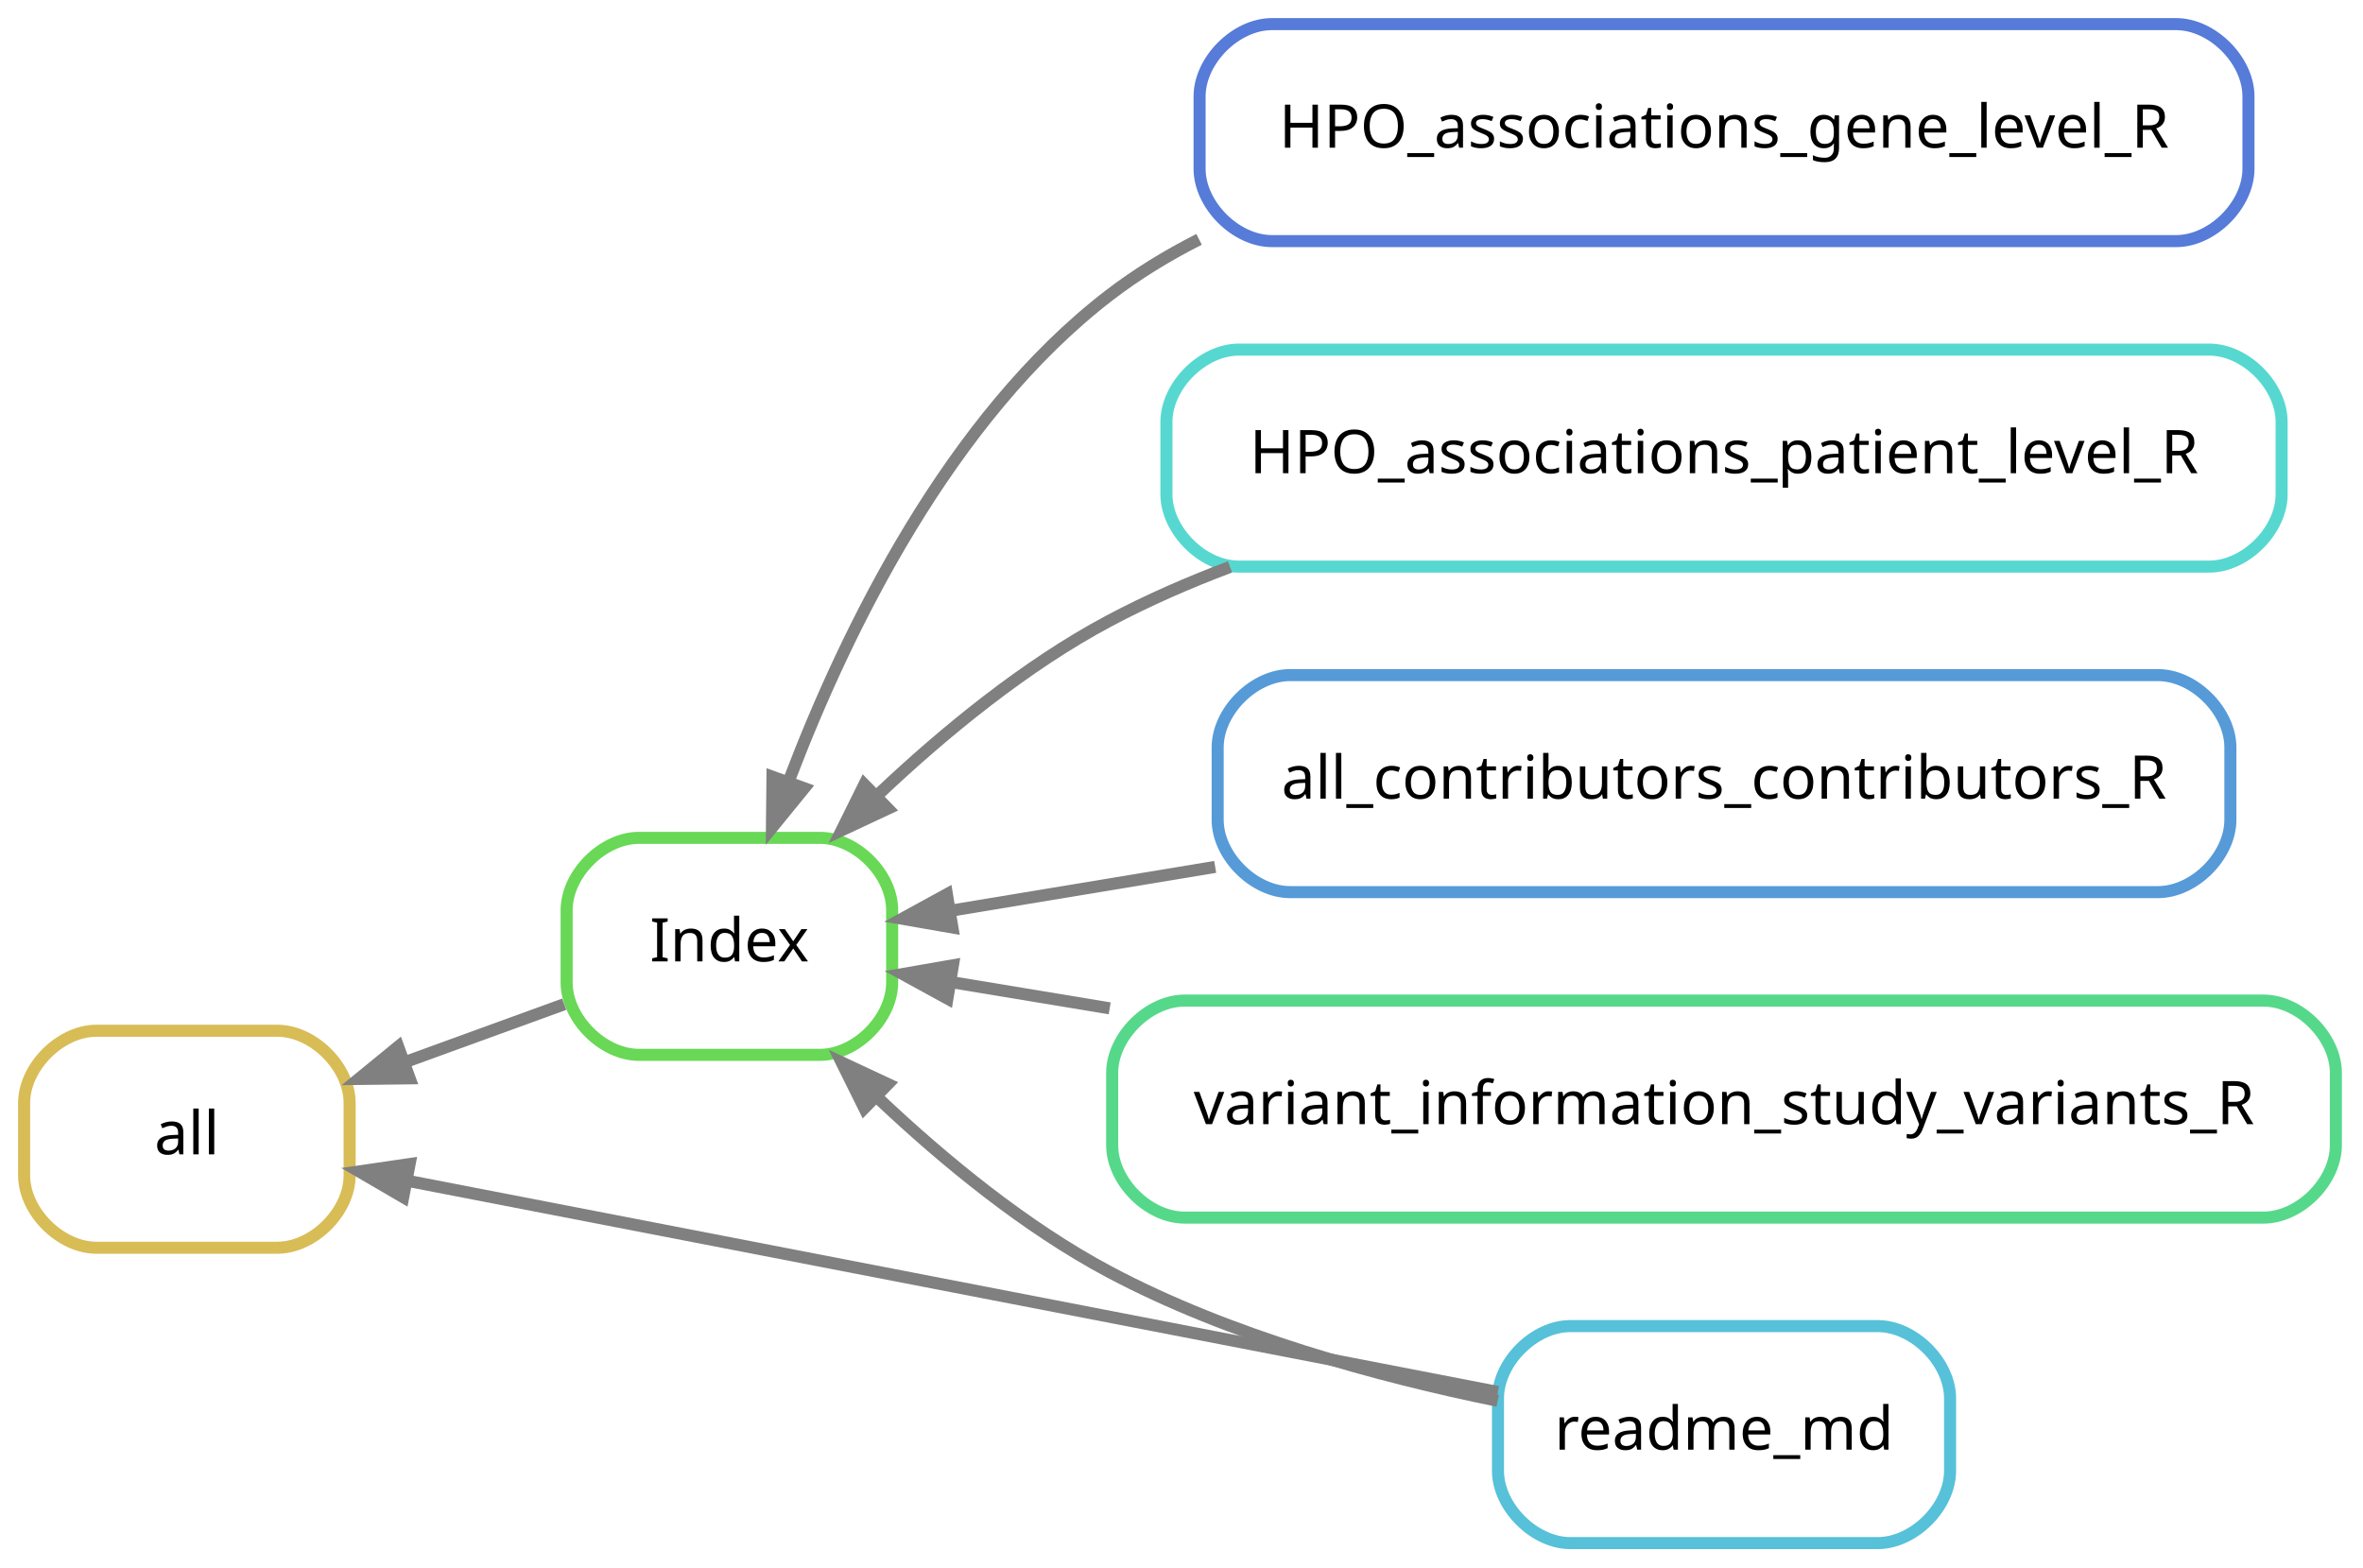
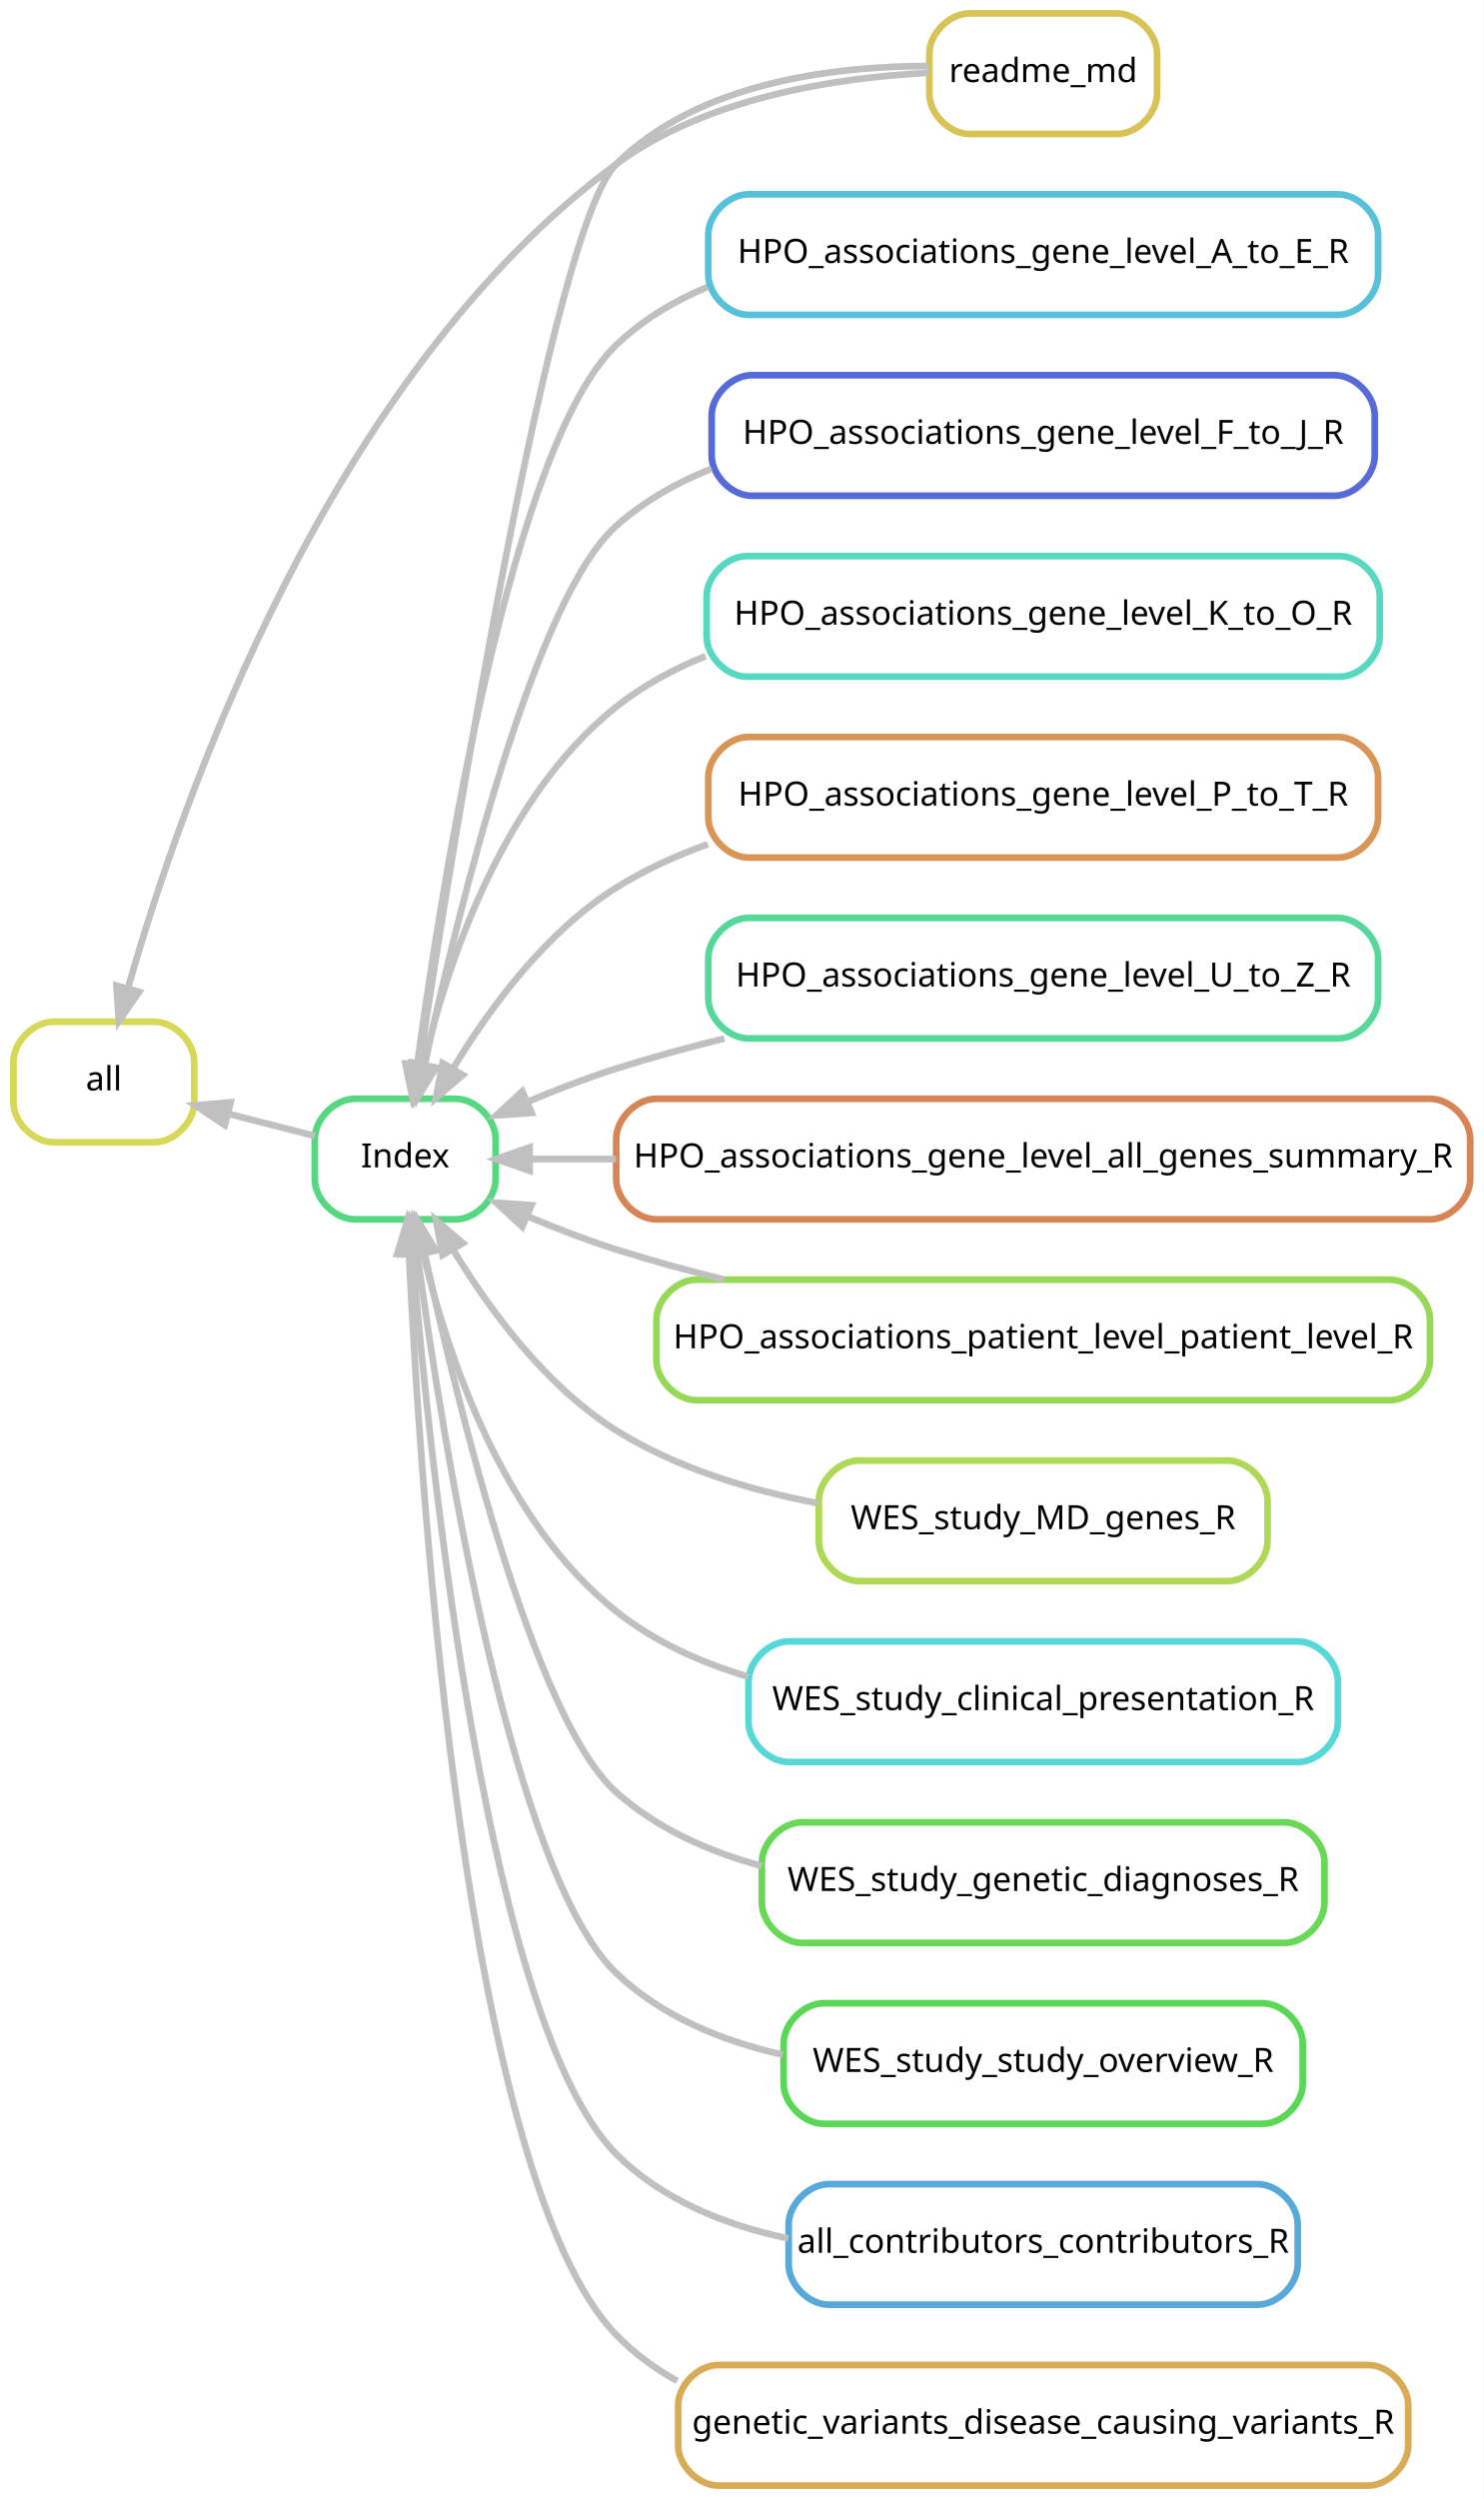
- <svg xmlns="http://www.w3.org/2000/svg" width="392pt" height="260pt" viewBox="0.00 0.00 392.00 260.00">
-   <g id="graph0" class="graph" transform="scale(1 1) rotate(0) translate(4 256)">
-     <polygon fill="white" stroke="white" points="-4,5 -4,-256 389,-256 389,5 -4,5" />
+ <svg xmlns="http://www.w3.org/2000/svg" width="443pt" height="746pt" viewBox="0.00 0.00 443.00 746.00">
+   <g id="graph0" class="graph" transform="scale(1 1) rotate(0) translate(4 742)">
+     <polygon fill="#ffffff" stroke="transparent" points="-4,4 -4,-742 439,-742 439,4 -4,4" />
    <g id="node1" class="node">
-       <path fill="none" stroke="#d8bc56" stroke-width="2" d="M42,-85C42,-85 12,-85 12,-85 6,-85 0,-79 0,-73 0,-73 0,-61 0,-61 0,-55 6,-49 12,-49 12,-49 42,-49 42,-49 48,-49 54,-55 54,-61 54,-61 54,-73 54,-73 54,-79 48,-85 42,-85" />
-       <text text-anchor="middle" x="27" y="-64.5" font-family="sans" font-size="10.00">all</text>
+       <path fill="none" stroke="#d6d856" stroke-width="2" d="M42,-437C42,-437 12,-437 12,-437 6,-437 0,-431 0,-425 0,-425 0,-413 0,-413 0,-407 6,-401 12,-401 12,-401 42,-401 42,-401 48,-401 54,-407 54,-413 54,-413 54,-425 54,-425 54,-431 48,-437 42,-437" />
+       <text text-anchor="middle" x="27" y="-416.5" font-family="sans" font-size="10.00" fill="#000000">all</text>
    </g>
    <g id="node2" class="node">
-       <path fill="none" stroke="#68d856" stroke-width="2" d="M132,-117C132,-117 102,-117 102,-117 96,-117 90,-111 90,-105 90,-105 90,-93 90,-93 90,-87 96,-81 102,-81 102,-81 132,-81 132,-81 138,-81 144,-87 144,-93 144,-93 144,-105 144,-105 144,-111 138,-117 132,-117" />
-       <text text-anchor="middle" x="117" y="-96.5" font-family="sans" font-size="10.00">Index</text>
+       <path fill="none" stroke="#56d882" stroke-width="2" d="M132,-414C132,-414 102,-414 102,-414 96,-414 90,-408 90,-402 90,-402 90,-390 90,-390 90,-384 96,-378 102,-378 102,-378 132,-378 132,-378 138,-378 144,-384 144,-390 144,-390 144,-402 144,-402 144,-408 138,-414 132,-414" />
+       <text text-anchor="middle" x="117" y="-393.5" font-family="sans" font-size="10.00" fill="#000000">Index</text>
+     </g>
+     <g id="edge1" class="edge">
+       <path fill="none" stroke="#c0c0c0" stroke-width="2" d="M89.997,-402.901C81.884,-404.974 72.837,-407.286 64.187,-409.497" />
+       <polygon fill="#c0c0c0" stroke="#c0c0c0" stroke-width="2" points="63.117,-406.158 54.295,-412.025 64.85,-412.94 63.117,-406.158" />
+     </g>
+     <g id="node3" class="node">
+       <path fill="none" stroke="#56c1d8" stroke-width="2" d="M395.5,-684C395.5,-684 219.5,-684 219.5,-684 213.5,-684 207.5,-678 207.5,-672 207.5,-672 207.5,-660 207.5,-660 207.5,-654 213.5,-648 219.5,-648 219.5,-648 395.5,-648 395.5,-648 401.5,-648 407.5,-654 407.5,-660 407.5,-660 407.5,-672 407.5,-672 407.5,-678 401.5,-684 395.5,-684" />
+       <text text-anchor="middle" x="307.5" y="-663.5" font-family="sans" font-size="10.00" fill="#000000">HPO_associations_gene_level_A_to_E_R</text>
+     </g>
+     <g id="edge10" class="edge">
+       <path fill="none" stroke="#c0c0c0" stroke-width="2" d="M207.314,-656.355C197.239,-652.145 187.85,-646.505 180,-639 148.999,-609.363 128.428,-481.667 120.574,-424.207" />
+       <polygon fill="#c0c0c0" stroke="#c0c0c0" stroke-width="2" points="124.006,-423.466 119.214,-414.017 117.068,-424.392 124.006,-423.466" />
+     </g>
+     <g id="node4" class="node">
+       <path fill="none" stroke="#d8c356" stroke-width="2" d="M329.5,-738C329.5,-738 285.5,-738 285.5,-738 279.5,-738 273.5,-732 273.5,-726 273.5,-726 273.5,-714 273.5,-714 273.5,-708 279.5,-702 285.5,-702 285.5,-702 329.5,-702 329.5,-702 335.5,-702 341.5,-708 341.5,-714 341.5,-714 341.5,-726 341.5,-726 341.5,-732 335.5,-738 329.5,-738" />
+       <text text-anchor="middle" x="307.5" y="-717.5" font-family="sans" font-size="10.00" fill="#000000">readme_md</text>
    </g>
    <g id="edge2" class="edge">
-       <path fill="none" stroke="grey" stroke-width="2" d="M89.597,-89.399C81.431,-86.43 72.297,-83.108 63.615,-79.951" />
-       <polygon fill="grey" stroke="grey" points="64.675,-76.612 54.081,-76.484 62.283,-83.191 64.675,-76.612" />
+       <path fill="none" stroke="#c0c0c0" stroke-width="2" d="M273.243,-720.26C245.619,-718.826 207.048,-712.934 180,-693 94.296,-629.839 50.285,-503.458 34.253,-447.17" />
+       <polygon fill="#c0c0c0" stroke="#c0c0c0" stroke-width="2" points="37.534,-445.902 31.498,-437.195 30.787,-447.766 37.534,-445.902" />
    </g>
-     <g id="node3" class="node">
-       <path fill="none" stroke="#567bd8" stroke-width="2" d="M357,-252C357,-252 207,-252 207,-252 201,-252 195,-246 195,-240 195,-240 195,-228 195,-228 195,-222 201,-216 207,-216 207,-216 357,-216 357,-216 363,-216 369,-222 369,-228 369,-228 369,-240 369,-240 369,-246 363,-252 357,-252" />
-       <text text-anchor="middle" x="282" y="-231.5" font-family="sans" font-size="10.00">HPO_associations_gene_level_R</text>
+     <g id="edge5" class="edge">
+       <path fill="none" stroke="#c0c0c0" stroke-width="2" d="M273.228,-722.291C244.446,-722.241 204.243,-717.235 180,-693 160.853,-673.859 131.861,-494.147 121.159,-423.925" />
+       <polygon fill="#c0c0c0" stroke="#c0c0c0" stroke-width="2" points="124.616,-423.377 119.659,-414.013 117.695,-424.424 124.616,-423.377" />
+     </g>
+     <g id="node5" class="node">
+       <path fill="none" stroke="#566bd8" stroke-width="2" d="M394.5,-630C394.5,-630 220.5,-630 220.5,-630 214.5,-630 208.5,-624 208.5,-618 208.5,-618 208.5,-606 208.5,-606 208.5,-600 214.5,-594 220.5,-594 220.5,-594 394.5,-594 394.5,-594 400.5,-594 406.5,-600 406.5,-606 406.5,-606 406.5,-618 406.5,-618 406.5,-624 400.5,-630 394.5,-630" />
+       <text text-anchor="middle" x="307.5" y="-609.5" font-family="sans" font-size="10.00" fill="#000000">HPO_associations_gene_level_F_to_J_R</text>
+     </g>
+     <g id="edge16" class="edge">
+       <path fill="none" stroke="#c0c0c0" stroke-width="2" d="M208.447,-602.073C198.045,-597.931 188.27,-592.384 180,-585 155.714,-563.316 133.077,-471.312 122.797,-424.141" />
+       <polygon fill="#c0c0c0" stroke="#c0c0c0" stroke-width="2" points="126.198,-423.303 120.682,-414.257 119.353,-424.768 126.198,-423.303" />
+     </g>
+     <g id="node6" class="node">
+       <path fill="none" stroke="#56d8c1" stroke-width="2" d="M396,-576C396,-576 219,-576 219,-576 213,-576 207,-570 207,-564 207,-564 207,-552 207,-552 207,-546 213,-540 219,-540 219,-540 396,-540 396,-540 402,-540 408,-546 408,-552 408,-552 408,-564 408,-564 408,-570 402,-576 396,-576" />
+       <text text-anchor="middle" x="307.5" y="-555.5" font-family="sans" font-size="10.00" fill="#000000">HPO_associations_gene_level_K_to_O_R</text>
    </g>
    <g id="edge7" class="edge">
-       <path fill="none" stroke="grey" stroke-width="2" d="M194.916,-216.291C189.636,-213.617 184.605,-210.54 180,-207 153.487,-186.616 136.377,-151.433 126.988,-126.779" />
-       <polygon fill="grey" stroke="grey" points="130.235,-125.467 123.542,-117.254 123.653,-127.848 130.235,-125.467" />
+       <path fill="none" stroke="#c0c0c0" stroke-width="2" d="M206.68,-546.119C197.081,-542.276 187.972,-537.334 180,-531 146.308,-504.229 129.799,-455.231 122.369,-424.207" />
+       <polygon fill="#c0c0c0" stroke="#c0c0c0" stroke-width="2" points="125.697,-423.048 120.107,-414.048 118.865,-424.57 125.697,-423.048" />
    </g>
-     <g id="node4" class="node">
-       <path fill="none" stroke="#56c1d8" stroke-width="2" d="M307.5,-36C307.5,-36 256.5,-36 256.5,-36 250.5,-36 244.5,-30 244.5,-24 244.5,-24 244.5,-12 244.5,-12 244.5,-6 250.5,-0 256.5,-0 256.5,-0 307.5,-0 307.5,-0 313.5,-0 319.5,-6 319.5,-12 319.5,-12 319.5,-24 319.5,-24 319.5,-30 313.5,-36 307.5,-36" />
-       <text text-anchor="middle" x="282" y="-15.5" font-family="sans" font-size="10.00">readme_md</text>
+     <g id="node7" class="node">
+       <path fill="none" stroke="#d89556" stroke-width="2" d="M395.5,-522C395.5,-522 219.5,-522 219.5,-522 213.5,-522 207.5,-516 207.5,-510 207.5,-510 207.5,-498 207.5,-498 207.5,-492 213.5,-486 219.5,-486 219.5,-486 395.5,-486 395.5,-486 401.5,-486 407.5,-492 407.5,-498 407.5,-498 407.5,-510 407.5,-510 407.5,-516 401.5,-522 395.5,-522" />
+       <text text-anchor="middle" x="307.5" y="-501.5" font-family="sans" font-size="10.00" fill="#000000">HPO_associations_gene_level_P_to_T_R</text>
    </g>
-     <g id="edge1" class="edge">
-       <path fill="none" stroke="grey" stroke-width="2" d="M244.482,-25.073C196.291,-34.406 111.978,-50.735 64.032,-60.022" />
-       <polygon fill="grey" stroke="grey" points="63.246,-56.609 54.094,-61.946 64.577,-63.481 63.246,-56.609" />
+     <g id="edge3" class="edge">
+       <path fill="none" stroke="#c0c0c0" stroke-width="2" d="M207.367,-489.985C197.744,-486.545 188.439,-482.282 180,-477 159.038,-463.881 142.287,-441.175 131.342,-423.136" />
+       <polygon fill="#c0c0c0" stroke="#c0c0c0" stroke-width="2" points="134.204,-421.094 126.156,-414.203 128.15,-424.609 134.204,-421.094" />
    </g>
-     <g id="edge5" class="edge">
-       <path fill="none" stroke="grey" stroke-width="2" d="M244.46,-23.604C224.58,-27.658 200.03,-34.345 180,-45 166.107,-52.39 152.682,-63.43 141.898,-73.605" />
-       <polygon fill="grey" stroke="grey" points="139.247,-71.302 134.544,-80.796 144.141,-76.307 139.247,-71.302" />
+     <g id="node8" class="node">
+       <path fill="none" stroke="#56d89a" stroke-width="2" d="M395.5,-468C395.5,-468 219.5,-468 219.5,-468 213.5,-468 207.5,-462 207.5,-456 207.5,-456 207.5,-444 207.5,-444 207.5,-438 213.5,-432 219.5,-432 219.5,-432 395.5,-432 395.5,-432 401.5,-432 407.5,-438 407.5,-444 407.5,-444 407.5,-456 407.5,-456 407.5,-462 401.5,-468 395.5,-468" />
+       <text text-anchor="middle" x="307.5" y="-447.5" font-family="sans" font-size="10.00" fill="#000000">HPO_associations_gene_level_U_to_Z_R</text>
    </g>
-     <g id="node5" class="node">
-       <path fill="none" stroke="#56d8d0" stroke-width="2" d="M362.5,-198C362.5,-198 201.5,-198 201.5,-198 195.5,-198 189.5,-192 189.5,-186 189.5,-186 189.5,-174 189.5,-174 189.5,-168 195.5,-162 201.5,-162 201.5,-162 362.5,-162 362.5,-162 368.5,-162 374.5,-168 374.5,-174 374.5,-174 374.5,-186 374.5,-186 374.5,-192 368.5,-198 362.5,-198" />
-       <text text-anchor="middle" x="282" y="-177.5" font-family="sans" font-size="10.00">HPO_associations_patient_level_R</text>
+     <g id="edge14" class="edge">
+       <path fill="none" stroke="#c0c0c0" stroke-width="2" d="M212.271,-431.987C201.307,-429.279 190.353,-426.28 180,-423 171.263,-420.232 162.082,-416.686 153.513,-413.081" />
+       <polygon fill="#c0c0c0" stroke="#c0c0c0" stroke-width="2" points="154.723,-409.791 144.156,-409.023 151.938,-416.213 154.723,-409.791" />
+     </g>
+     <g id="node9" class="node">
+       <path fill="none" stroke="#d88556" stroke-width="2" d="M423,-414C423,-414 192,-414 192,-414 186,-414 180,-408 180,-402 180,-402 180,-390 180,-390 180,-384 186,-378 192,-378 192,-378 423,-378 423,-378 429,-378 435,-384 435,-390 435,-390 435,-402 435,-402 435,-408 429,-414 423,-414" />
+       <text text-anchor="middle" x="307.5" y="-393.5" font-family="sans" font-size="10.00" fill="#000000">HPO_associations_gene_level_all_genes_summary_R</text>
+     </g>
+     <g id="edge12" class="edge">
+       <path fill="none" stroke="#c0c0c0" stroke-width="2" d="M179.905,-396C170.772,-396 162.089,-396 154.252,-396" />
+       <polygon fill="#c0c0c0" stroke="#c0c0c0" stroke-width="2" points="154.126,-392.5 144.126,-396 154.126,-399.5 154.126,-392.5" />
+     </g>
+     <g id="node10" class="node">
+       <path fill="none" stroke="#97d856" stroke-width="2" d="M411,-360C411,-360 204,-360 204,-360 198,-360 192,-354 192,-348 192,-348 192,-336 192,-336 192,-330 198,-324 204,-324 204,-324 411,-324 411,-324 417,-324 423,-330 423,-336 423,-336 423,-348 423,-348 423,-354 417,-360 411,-360" />
+       <text text-anchor="middle" x="307.5" y="-339.5" font-family="sans" font-size="10.00" fill="#000000">HPO_associations_patient_level_patient_level_R</text>
+     </g>
+     <g id="edge15" class="edge">
+       <path fill="none" stroke="#c0c0c0" stroke-width="2" d="M212.271,-360.013C201.307,-362.721 190.353,-365.72 180,-369 171.263,-371.768 162.082,-375.314 153.513,-378.919" />
+       <polygon fill="#c0c0c0" stroke="#c0c0c0" stroke-width="2" points="151.938,-375.787 144.156,-382.977 154.723,-382.209 151.938,-375.787" />
+     </g>
+     <g id="node11" class="node">
+       <path fill="none" stroke="#afd856" stroke-width="2" d="M362.5,-306C362.5,-306 252.5,-306 252.5,-306 246.5,-306 240.5,-300 240.5,-294 240.5,-294 240.5,-282 240.5,-282 240.5,-276 246.5,-270 252.5,-270 252.5,-270 362.5,-270 362.5,-270 368.5,-270 374.5,-276 374.5,-282 374.5,-282 374.5,-294 374.5,-294 374.5,-300 368.5,-306 362.5,-306" />
+       <text text-anchor="middle" x="307.5" y="-285.5" font-family="sans" font-size="10.00" fill="#000000">WES_study_MD_genes_R</text>
+     </g>
+     <g id="edge13" class="edge">
+       <path fill="none" stroke="#c0c0c0" stroke-width="2" d="M240.277,-293.259C219.774,-297.15 197.933,-303.776 180,-315 159.038,-328.119 142.287,-350.825 131.342,-368.864" />
+       <polygon fill="#c0c0c0" stroke="#c0c0c0" stroke-width="2" points="128.15,-367.391 126.156,-377.797 134.204,-370.906 128.15,-367.391" />
+     </g>
+     <g id="node12" class="node">
+       <path fill="none" stroke="#56d8d8" stroke-width="2" d="M383.5,-252C383.5,-252 231.5,-252 231.5,-252 225.5,-252 219.5,-246 219.5,-240 219.5,-240 219.5,-228 219.5,-228 219.5,-222 225.5,-216 231.5,-216 231.5,-216 383.5,-216 383.5,-216 389.5,-216 395.5,-222 395.5,-228 395.5,-228 395.5,-240 395.5,-240 395.5,-246 389.5,-252 383.5,-252" />
+       <text text-anchor="middle" x="307.5" y="-231.5" font-family="sans" font-size="10.00" fill="#000000">WES_study_clinical_presentation_R</text>
+     </g>
+     <g id="edge8" class="edge">
+       <path fill="none" stroke="#c0c0c0" stroke-width="2" d="M219.384,-241.481C205.188,-245.703 191.426,-251.921 180,-261 146.308,-287.771 129.799,-336.769 122.369,-367.793" />
+       <polygon fill="#c0c0c0" stroke="#c0c0c0" stroke-width="2" points="118.865,-367.43 120.107,-377.952 125.697,-368.952 118.865,-367.43" />
+     </g>
+     <g id="node13" class="node">
+       <path fill="none" stroke="#68d856" stroke-width="2" d="M379.5,-198C379.5,-198 235.5,-198 235.5,-198 229.5,-198 223.5,-192 223.5,-186 223.5,-186 223.5,-174 223.5,-174 223.5,-168 229.5,-162 235.5,-162 235.5,-162 379.5,-162 379.5,-162 385.5,-162 391.5,-168 391.5,-174 391.5,-174 391.5,-186 391.5,-186 391.5,-192 385.5,-198 379.5,-198" />
+       <text text-anchor="middle" x="307.5" y="-177.5" font-family="sans" font-size="10.00" fill="#000000">WES_study_genetic_diagnoses_R</text>
    </g>
    <g id="edge4" class="edge">
-       <path fill="none" stroke="grey" stroke-width="2" d="M200.053,-161.954C193.11,-159.338 186.33,-156.367 180,-153 166.107,-145.61 152.682,-134.57 141.898,-124.395" />
-       <polygon fill="grey" stroke="grey" points="144.141,-121.693 134.544,-117.204 139.247,-126.698 144.141,-121.693" />
+       <path fill="none" stroke="#c0c0c0" stroke-width="2" d="M223.416,-184.978C207.554,-189.267 192.152,-196.15 180,-207 155.714,-228.684 133.077,-320.688 122.797,-367.859" />
+       <polygon fill="#c0c0c0" stroke="#c0c0c0" stroke-width="2" points="119.353,-367.232 120.682,-377.743 126.198,-368.697 119.353,-367.232" />
    </g>
-     <g id="node6" class="node">
-       <path fill="none" stroke="#569ad8" stroke-width="2" d="M354,-144C354,-144 210,-144 210,-144 204,-144 198,-138 198,-132 198,-132 198,-120 198,-120 198,-114 204,-108 210,-108 210,-108 354,-108 354,-108 360,-108 366,-114 366,-120 366,-120 366,-132 366,-132 366,-138 360,-144 354,-144" />
-       <text text-anchor="middle" x="282" y="-123.5" font-family="sans" font-size="10.00">all_contributors_contributors_R</text>
+     <g id="node14" class="node">
+       <path fill="none" stroke="#59d856" stroke-width="2" d="M373,-144C373,-144 242,-144 242,-144 236,-144 230,-138 230,-132 230,-132 230,-120 230,-120 230,-114 236,-108 242,-108 242,-108 373,-108 373,-108 379,-108 385,-114 385,-120 385,-120 385,-132 385,-132 385,-138 379,-144 373,-144" />
+       <text text-anchor="middle" x="307.5" y="-123.5" font-family="sans" font-size="10.00" fill="#000000">WES_study_study_overview_R</text>
    </g>
    <g id="edge6" class="edge">
-       <path fill="none" stroke="grey" stroke-width="2" d="M197.59,-112.184C182.262,-109.645 167.025,-107.121 154.048,-104.971" />
-       <polygon fill="grey" stroke="grey" points="154.604,-101.516 144.166,-103.334 153.46,-108.421 154.604,-101.516" />
+       <path fill="none" stroke="#c0c0c0" stroke-width="2" d="M229.783,-128.62C211.531,-132.712 193.493,-140.101 180,-153 148.999,-182.637 128.428,-310.333 120.574,-367.793" />
+       <polygon fill="#c0c0c0" stroke="#c0c0c0" stroke-width="2" points="117.068,-367.608 119.214,-377.983 124.006,-368.534 117.068,-367.608" />
    </g>
-     <g id="node7" class="node">
-       <path fill="none" stroke="#56d88a" stroke-width="2" d="M371.5,-90C371.5,-90 192.5,-90 192.5,-90 186.5,-90 180.5,-84 180.5,-78 180.5,-78 180.5,-66 180.5,-66 180.5,-60 186.5,-54 192.5,-54 192.5,-54 371.5,-54 371.5,-54 377.5,-54 383.5,-60 383.5,-66 383.5,-66 383.5,-78 383.5,-78 383.5,-84 377.5,-90 371.5,-90" />
-       <text text-anchor="middle" x="282" y="-69.5" font-family="sans" font-size="10.00">variant_information_study_variants_R</text>
+     <g id="node15" class="node">
+       <path fill="none" stroke="#56a9d8" stroke-width="2" d="M371.5,-90C371.5,-90 243.5,-90 243.5,-90 237.5,-90 231.5,-84 231.5,-78 231.5,-78 231.5,-66 231.5,-66 231.5,-60 237.5,-54 243.5,-54 243.5,-54 371.5,-54 371.5,-54 377.5,-54 383.5,-60 383.5,-66 383.5,-66 383.5,-78 383.5,-78 383.5,-84 377.5,-90 371.5,-90" />
+       <text text-anchor="middle" x="307.5" y="-69.5" font-family="sans" font-size="10.00" fill="#000000">all_contributors_contributors_R</text>
    </g>
-     <g id="edge3" class="edge">
-       <path fill="none" stroke="grey" stroke-width="2" d="M180.088,-88.715C170.941,-90.231 162.14,-91.689 154.183,-93.006" />
-       <polygon fill="grey" stroke="grey" points="153.546,-89.564 144.252,-94.651 154.69,-96.47 153.546,-89.564" />
+     <g id="edge11" class="edge">
+       <path fill="none" stroke="#c0c0c0" stroke-width="2" d="M231.373,-73.776C212.446,-77.77 193.682,-85.323 180,-99 142.216,-136.771 124.768,-300.953 119.141,-367.664" />
+       <polygon fill="#c0c0c0" stroke="#c0c0c0" stroke-width="2" points="115.634,-367.609 118.31,-377.86 122.611,-368.178 115.634,-367.609" />
+     </g>
+     <g id="node16" class="node">
+       <path fill="none" stroke="#d8ac56" stroke-width="2" d="M404.5,-36C404.5,-36 210.5,-36 210.5,-36 204.5,-36 198.5,-30 198.5,-24 198.5,-24 198.5,-12 198.5,-12 198.5,-6 204.5,0 210.5,0 210.5,0 404.5,0 404.5,0 410.5,0 416.5,-6 416.5,-12 416.5,-12 416.5,-24 416.5,-24 416.5,-30 410.5,-36 404.5,-36" />
+       <text text-anchor="middle" x="307.5" y="-15.5" font-family="sans" font-size="10.00" fill="#000000">genetic_variants_disease_causing_variants_R</text>
+     </g>
+     <g id="edge9" class="edge">
+       <path fill="none" stroke="#c0c0c0" stroke-width="2" d="M198.23,-31.236C191.536,-34.944 185.355,-39.476 180,-45 135.334,-91.077 121.695,-292.697 118.123,-367.733" />
+       <polygon fill="#c0c0c0" stroke="#c0c0c0" stroke-width="2" points="114.621,-367.704 117.666,-377.852 121.614,-368.02 114.621,-367.704" />
    </g>
  </g>
</svg>
